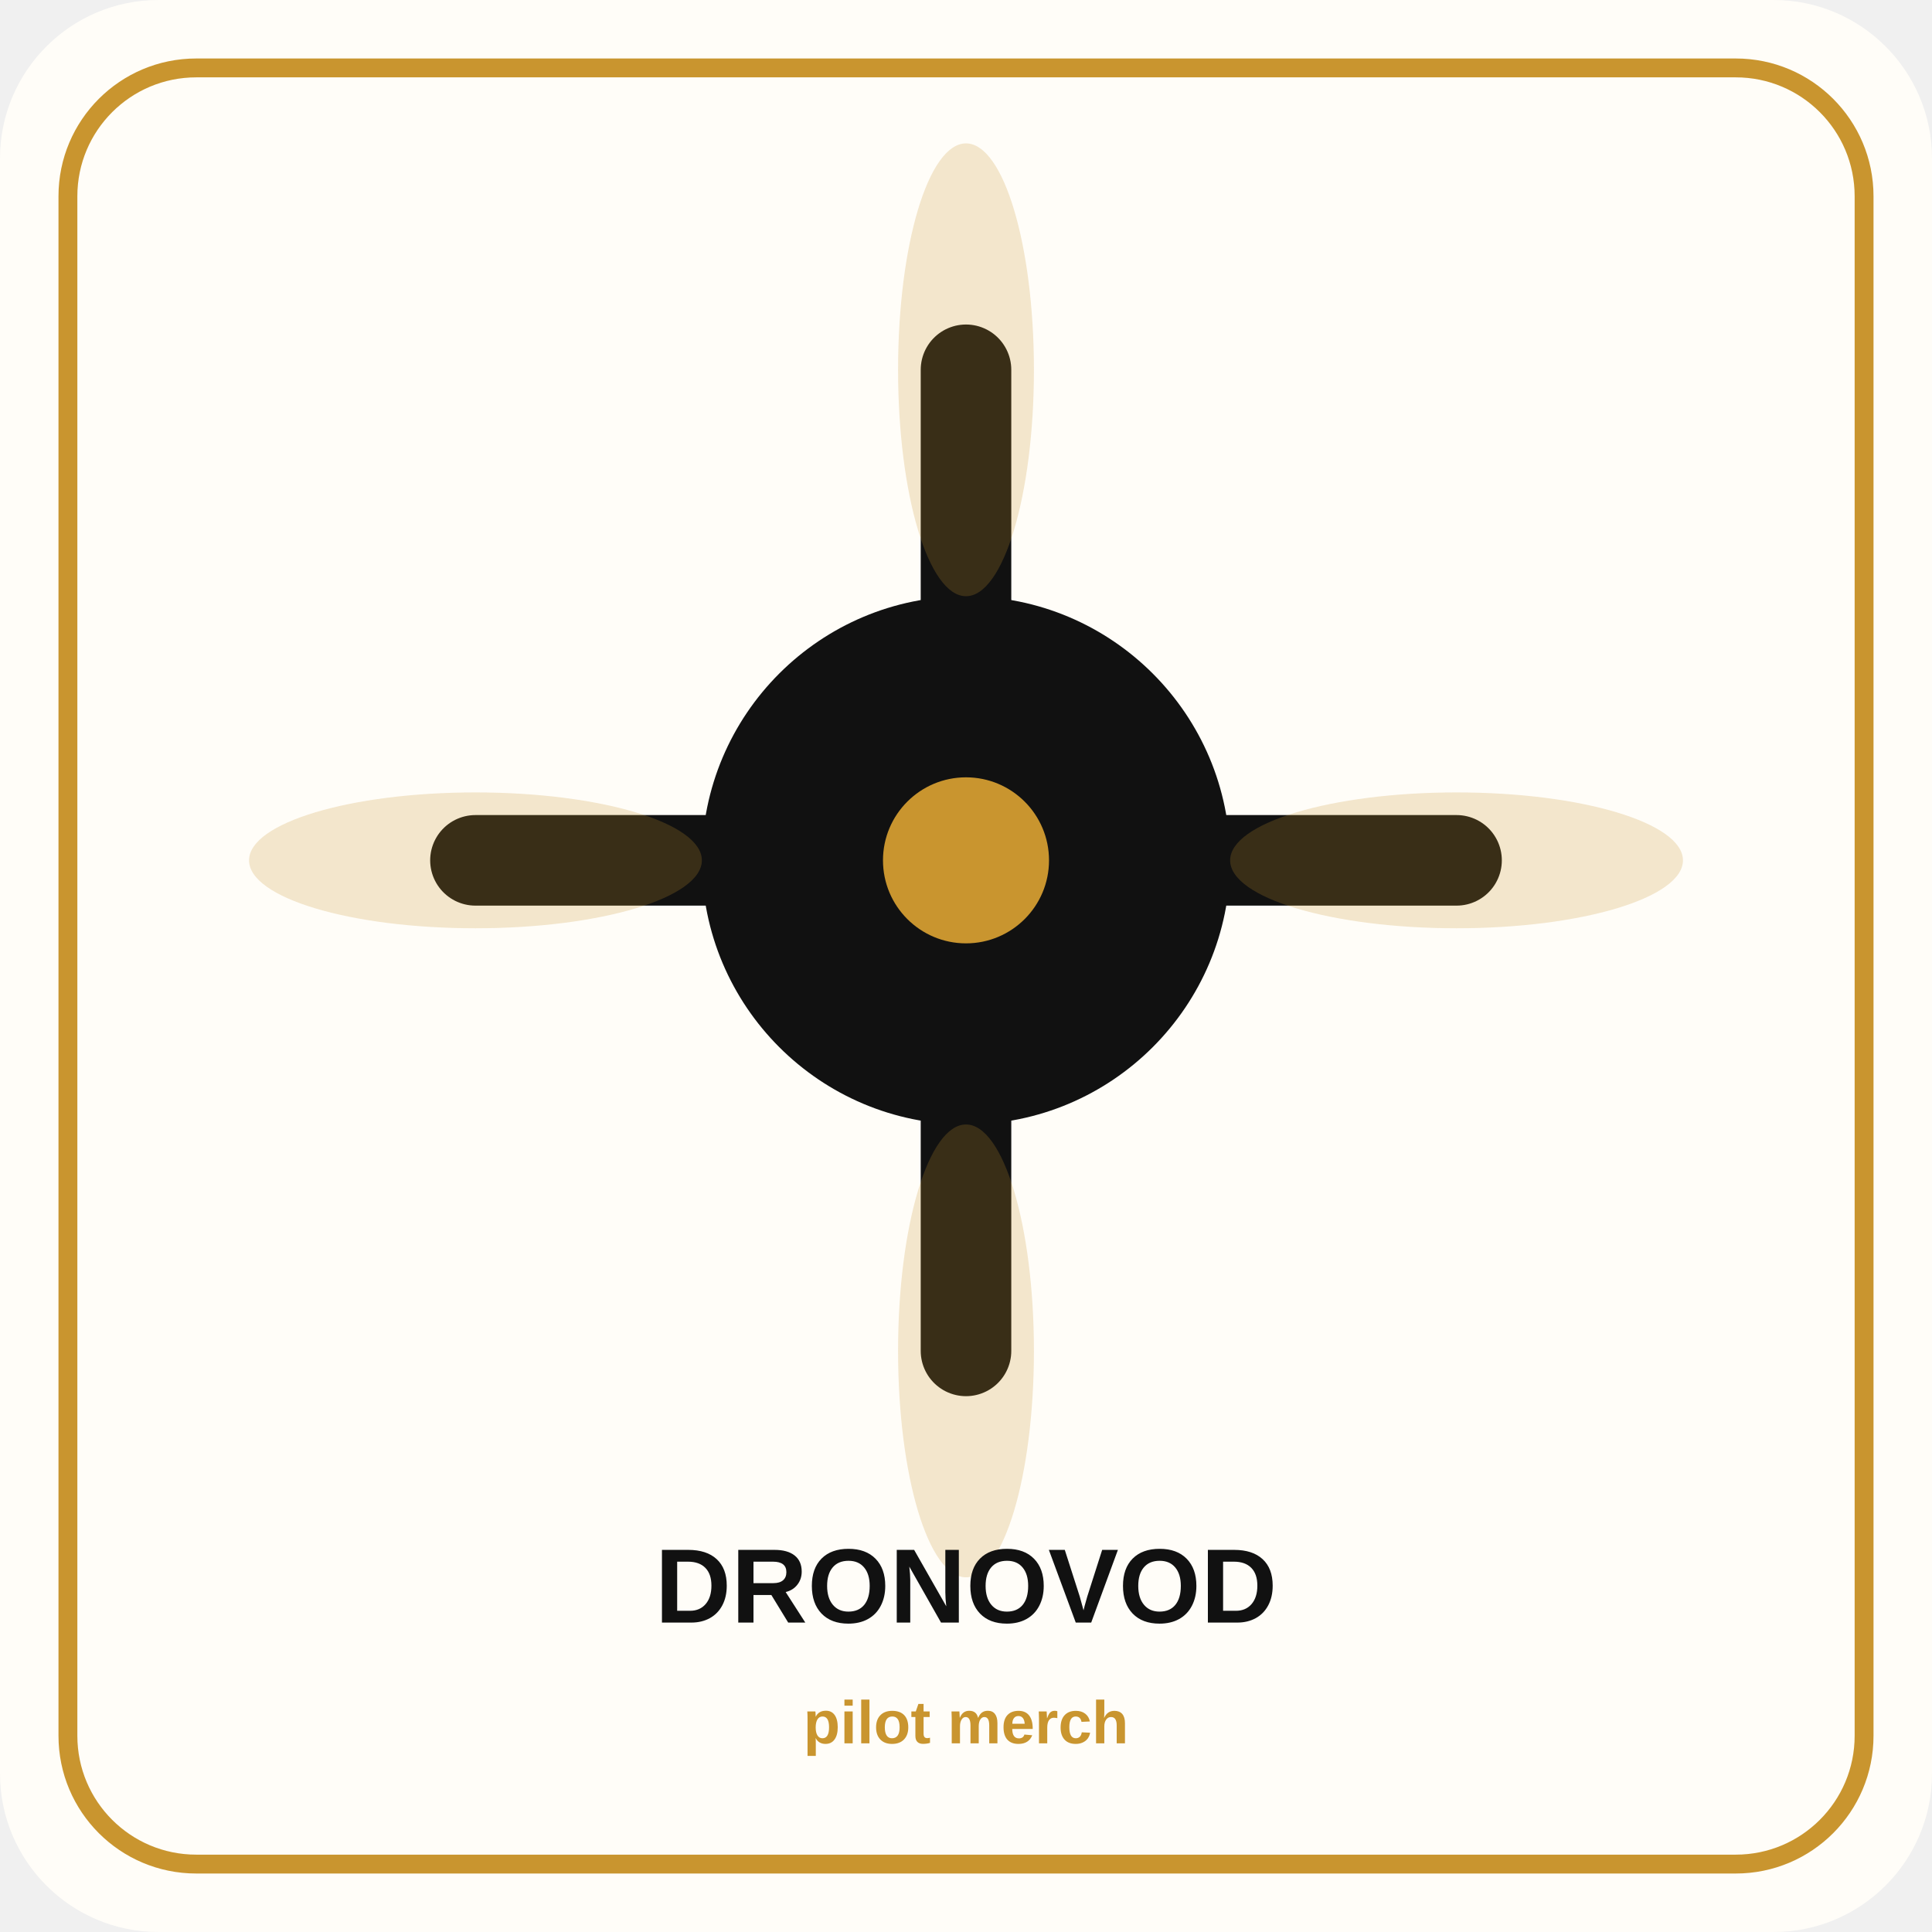
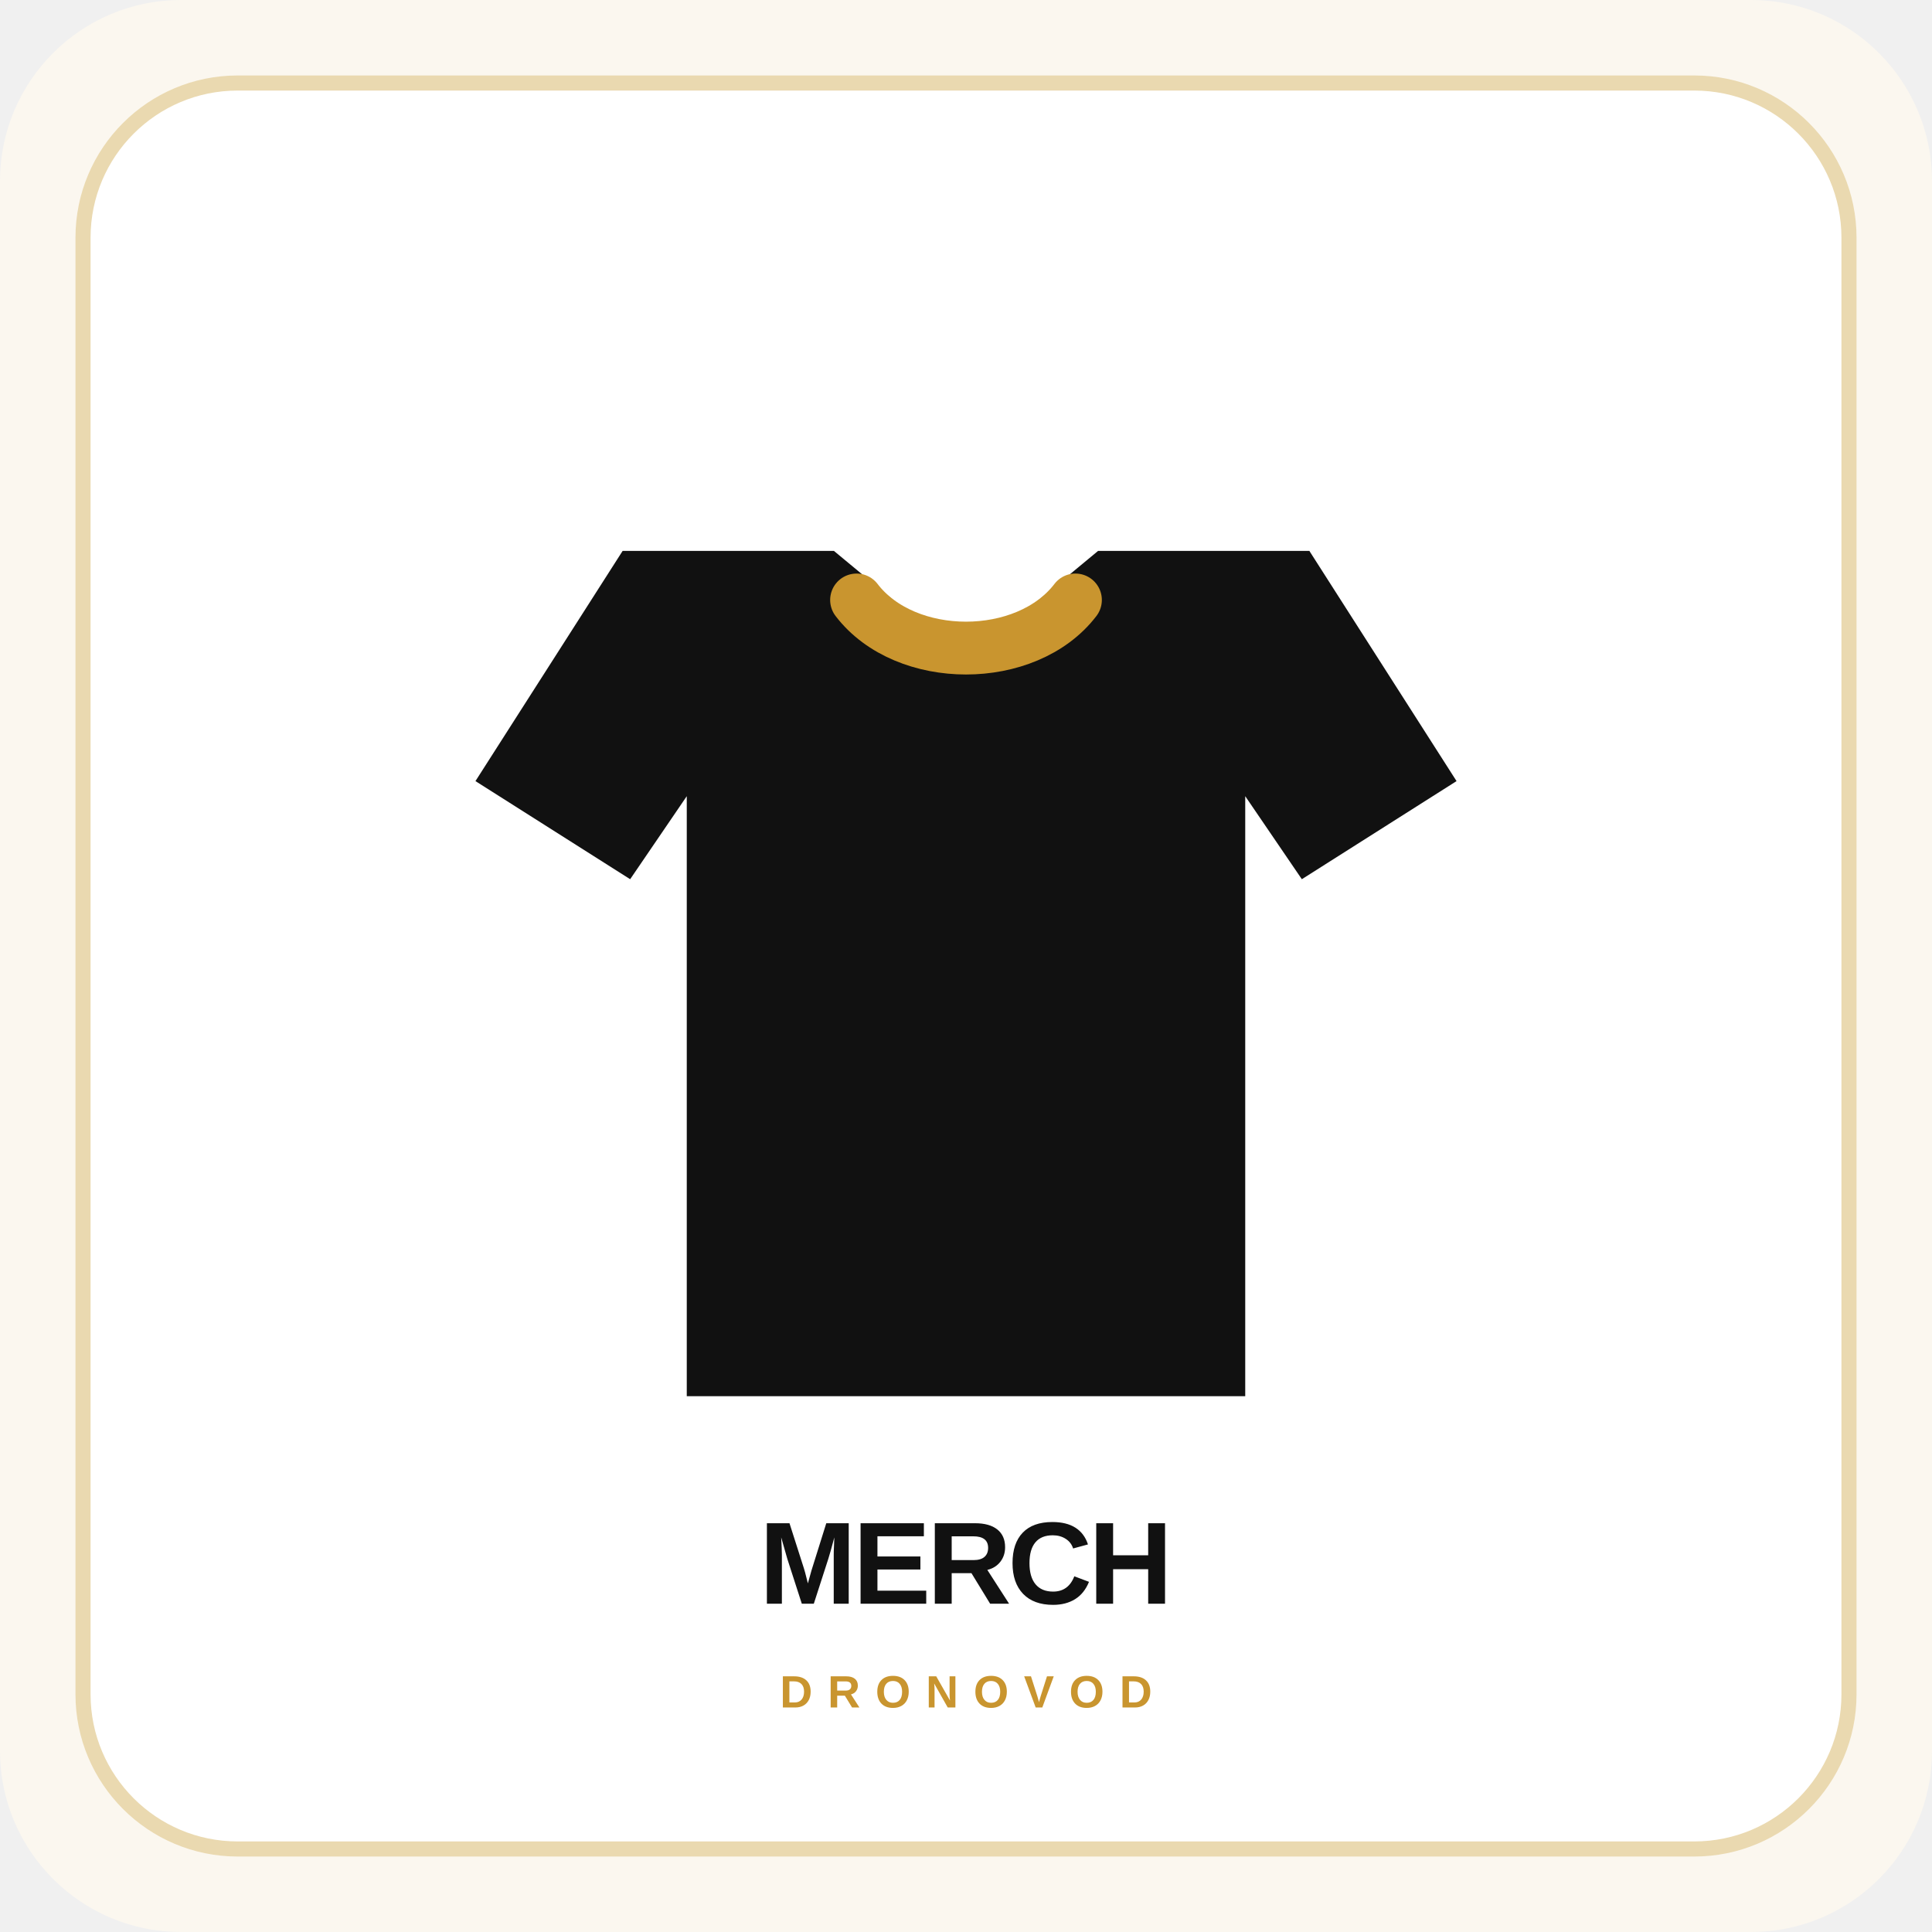
- <svg xmlns="http://www.w3.org/2000/svg" viewBox="0 0 512 512">
-   <rect width="512" height="512" rx="42" fill="#fffdf8" />
-   <rect x="18" y="18" width="476" height="476" rx="34" fill="none" stroke="#c9952f" stroke-width="5" />
-   <circle cx="256" cy="228" r="70" fill="#111" />
-   <circle cx="256" cy="228" r="22" fill="#c9952f" />
-   <path d="M256 98v70M256 288v70M126 228h70M316 228h70" stroke="#111" stroke-width="24" stroke-linecap="round" />
-   <ellipse cx="126" cy="228" rx="60" ry="18" fill="#c9952f" opacity=".22" />
-   <ellipse cx="386" cy="228" rx="60" ry="18" fill="#c9952f" opacity=".22" />
-   <ellipse cx="256" cy="98" rx="18" ry="60" fill="#c9952f" opacity=".22" />
-   <ellipse cx="256" cy="358" rx="18" ry="60" fill="#c9952f" opacity=".22" />
-   <text x="256" y="430" text-anchor="middle" font-family="Arial, sans-serif" font-weight="900" font-size="28" fill="#111">DRONOVOD</text>
-   <text x="256" y="462" text-anchor="middle" font-family="Arial, sans-serif" font-weight="700" font-size="16" fill="#c9952f">pilot merch</text>
+ <svg xmlns="http://www.w3.org/2000/svg" viewBox="0 0 1024 1024">
+   <rect width="1024" height="1024" rx="96" fill="#fbf7ef" />
+   <rect x="44" y="44" width="936" height="936" rx="82" fill="#fff" stroke="#ead9b0" stroke-width="8" />
+   <path d="M330 292h112l70 58 70-58h112l78 122-82 52-30-44v318H364V422l-30 44-82-52z" fill="#111" />
+   <path d="M454 318c26 34 90 34 116 0" fill="none" stroke="#c9952f" stroke-width="28" stroke-linecap="round" />
+   <text x="512" y="850" text-anchor="middle" font-family="Arial, Helvetica, sans-serif" font-size="62" font-weight="900" fill="#111" letter-spacing="-2">MERCH</text>
+   <text x="512" y="905" text-anchor="middle" font-family="Arial, Helvetica, sans-serif" font-size="24" font-weight="700" fill="#c9952f" letter-spacing="8">DRONOVOD</text>
</svg>
